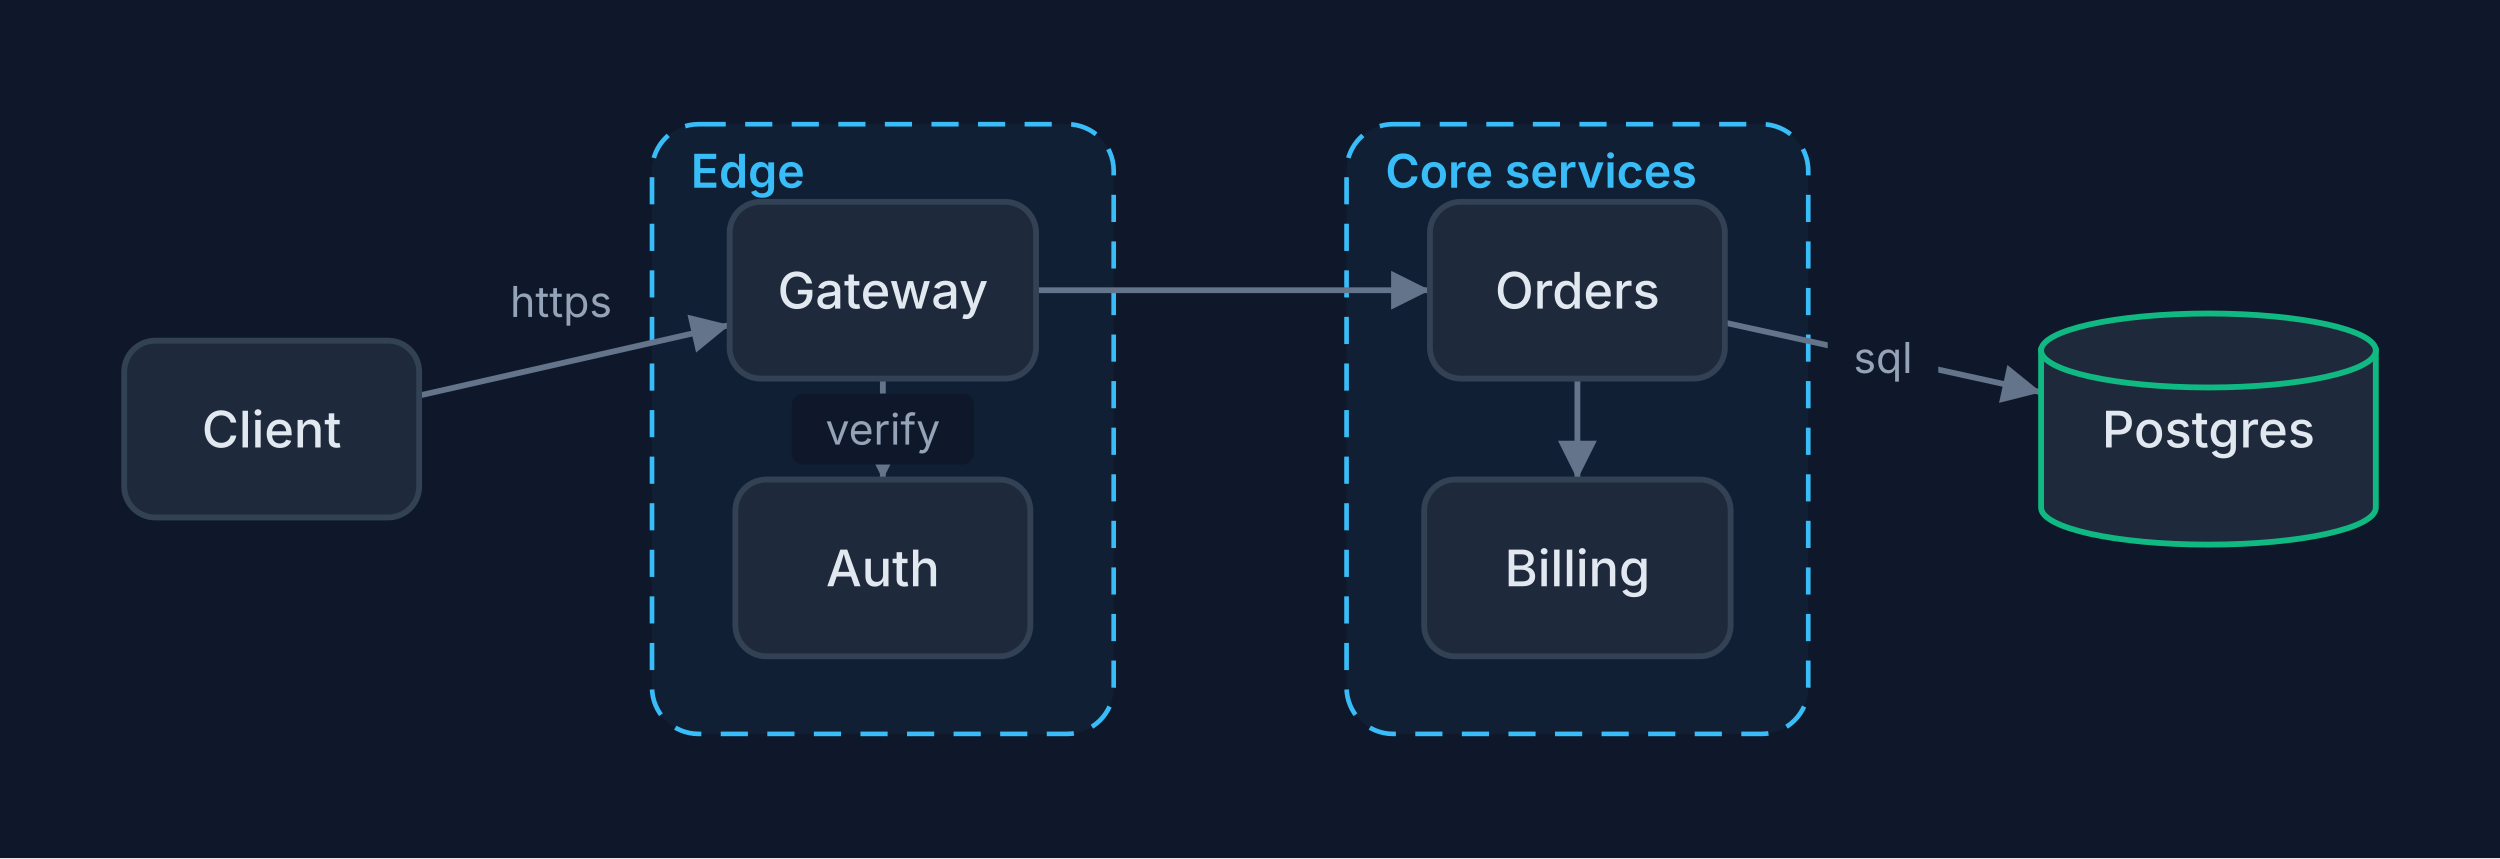
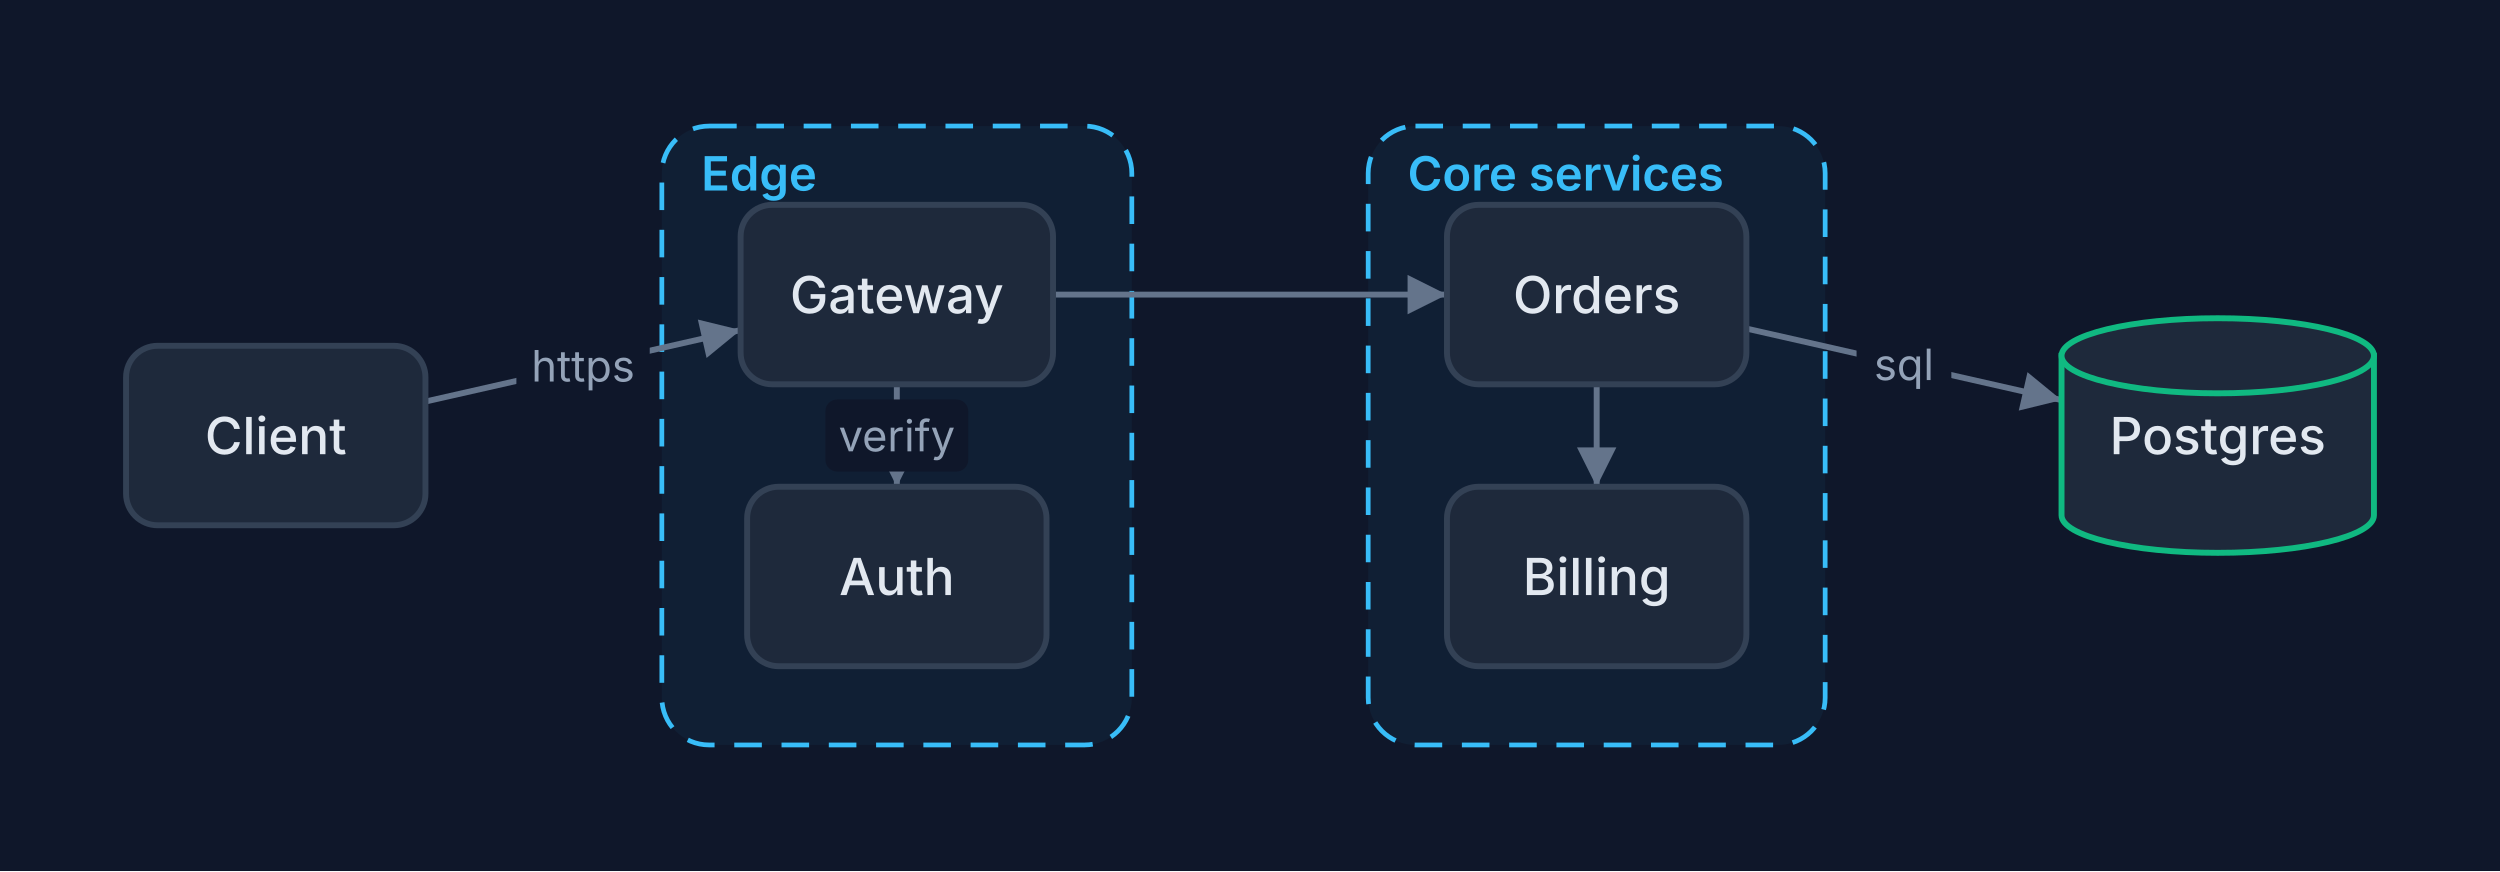
- <svg xmlns="http://www.w3.org/2000/svg" width="644.16" height="221.1" viewBox="0 0 644.16 221.1">
+ <svg xmlns="http://www.w3.org/2000/svg" width="634.6" height="221.1" viewBox="0 0 634.6 221.1">
  <defs>
    <marker id="h-solid-_64748b" markerUnits="userSpaceOnUse" markerWidth="11" markerHeight="11" refX="10" refY="5" orient="auto-start-reverse">
      <path d="M0,0 L10,5 L0,10 z" fill="#64748b" />
    </marker>
  </defs>
-   <rect x="0" y="0" width="644.16" height="221.1" fill="#0f172a" />
+   <rect x="0" y="0" width="634.6" height="221.1" fill="#0f172a" />
  <g transform="translate(32,87.78)">
-     <rect x="136" y="-55.78" width="118.96" height="157.1" rx="12" fill="#38bdf8" fill-opacity="0.05" stroke="#38bdf8" stroke-width="1.2" stroke-dasharray="7 5" />
+     <rect x="136" y="-55.78" width="119.3" height="157.1" rx="12" fill="#38bdf8" fill-opacity="0.05" stroke="#38bdf8" stroke-width="1.2" stroke-dasharray="7 5" />
    <text x="146" y="-43.78" text-anchor="start" dominant-baseline="central" font-family="Inter, ui-sans-serif, system-ui, sans-serif" font-size="12" font-weight="600" fill="#38bdf8">Edge</text>
-     <rect x="314.96" y="-55.78" width="118.96" height="157.1" rx="12" fill="#38bdf8" fill-opacity="0.05" stroke="#38bdf8" stroke-width="1.2" stroke-dasharray="7 5" />
-     <text x="324.96" y="-43.78" text-anchor="start" dominant-baseline="central" font-family="Inter, ui-sans-serif, system-ui, sans-serif" font-size="12" font-weight="600" fill="#38bdf8">Core services</text>
-     <polyline points="76,14.14 156,-4.03" fill="none" stroke="#64748b" stroke-width="1.5" stroke-linejoin="round" stroke-linecap="round" marker-end="url(#h-solid-_64748b)" />
-     <polyline points="195.48,9.77 195.48,35.78" fill="none" stroke="#64748b" stroke-width="1.5" stroke-linejoin="round" stroke-linecap="round" marker-end="url(#h-solid-_64748b)" />
-     <polyline points="234.96,-13 336.44,-13" fill="none" stroke="#64748b" stroke-width="1.5" stroke-linejoin="round" stroke-linecap="round" marker-end="url(#h-solid-_64748b)" />
-     <polyline points="374.44,9.77 374.44,35.78" fill="none" stroke="#64748b" stroke-width="1.5" stroke-linejoin="round" stroke-linecap="round" marker-end="url(#h-solid-_64748b)" />
-     <polyline points="412.44,-4.64 493.92,13.29" fill="none" stroke="#64748b" stroke-width="1.5" stroke-linejoin="round" stroke-linecap="round" marker-end="url(#h-solid-_64748b)" />
-     <rect x="92.15" y="-19.26" width="40.8" height="18.3" rx="3" fill="#0f172a" />
-     <text x="112.55" y="-10.11" text-anchor="middle" dominant-baseline="central" font-family="Inter, ui-sans-serif, system-ui, sans-serif" font-size="11" font-weight="400" fill="#94a3b8">
-       <tspan x="112.55" dy="0">https</tspan>
+     <rect x="315.3" y="-55.78" width="116" height="157.1" rx="12" fill="#38bdf8" fill-opacity="0.05" stroke="#38bdf8" stroke-width="1.2" stroke-dasharray="7 5" />
+     <text x="325.3" y="-43.78" text-anchor="start" dominant-baseline="central" font-family="Inter, ui-sans-serif, system-ui, sans-serif" font-size="12" font-weight="600" fill="#38bdf8">Core services</text>
+     <polyline points="76,14.15 156,-4" fill="none" stroke="#64748b" stroke-width="1.5" stroke-linejoin="round" stroke-linecap="round" marker-end="url(#h-solid-_64748b)" />
+     <polyline points="195.65,9.77 195.65,35.78" fill="none" stroke="#64748b" stroke-width="1.5" stroke-linejoin="round" stroke-linecap="round" marker-end="url(#h-solid-_64748b)" />
+     <polyline points="235.3,-13 335.3,-13" fill="none" stroke="#64748b" stroke-width="1.5" stroke-linejoin="round" stroke-linecap="round" marker-end="url(#h-solid-_64748b)" />
+     <polyline points="373.3,9.77 373.3,35.78" fill="none" stroke="#64748b" stroke-width="1.5" stroke-linejoin="round" stroke-linecap="round" marker-end="url(#h-solid-_64748b)" />
+     <polyline points="411.3,-4.38 491.3,13.78" fill="none" stroke="#64748b" stroke-width="1.5" stroke-linejoin="round" stroke-linecap="round" marker-end="url(#h-solid-_64748b)" />
+     <rect x="99.08" y="-4.08" width="33.85" height="18.3" rx="3" fill="#0f172a" />
+     <text x="116" y="5.07" text-anchor="middle" dominant-baseline="central" font-family="Inter, ui-sans-serif, system-ui, sans-serif" font-size="11" font-weight="400" fill="#94a3b8">
+       <tspan x="116" dy="0">https</tspan>
    </text>
-     <rect x="172" y="13.62" width="46.96" height="18.3" rx="3" fill="#0f172a" />
-     <text x="195.48" y="22.78" text-anchor="middle" dominant-baseline="central" font-family="Inter, ui-sans-serif, system-ui, sans-serif" font-size="11" font-weight="400" fill="#94a3b8">
-       <tspan x="195.48" dy="0">verify</tspan>
+     <rect x="177.51" y="13.62" width="36.28" height="18.3" rx="3" fill="#0f172a" />
+     <text x="195.65" y="22.78" text-anchor="middle" dominant-baseline="central" font-family="Inter, ui-sans-serif, system-ui, sans-serif" font-size="11" font-weight="400" fill="#94a3b8">
+       <tspan x="195.65" dy="0">verify</tspan>
    </text>
-     <rect x="438.94" y="-4.83" width="28.48" height="18.3" rx="3" fill="#0f172a" />
-     <text x="453.18" y="4.32" text-anchor="middle" dominant-baseline="central" font-family="Inter, ui-sans-serif, system-ui, sans-serif" font-size="11" font-weight="400" fill="#94a3b8">
-       <tspan x="453.18" dy="0">sql</tspan>
+     <rect x="439.27" y="-4.45" width="24.06" height="18.3" rx="3" fill="#0f172a" />
+     <text x="451.3" y="4.7" text-anchor="middle" dominant-baseline="central" font-family="Inter, ui-sans-serif, system-ui, sans-serif" font-size="11" font-weight="400" fill="#94a3b8">
+       <tspan x="451.3" dy="0">sql</tspan>
    </text>
    <rect x="0" y="0" width="76" height="45.55" rx="8" fill="#1e293b" stroke="#334155" stroke-width="1.5" />
    <text x="38" y="22.78" text-anchor="middle" dominant-baseline="central" font-family="Inter, ui-sans-serif, system-ui, sans-serif" font-size="13" font-weight="500" fill="#e2e8f0">
      <tspan x="38" dy="0">Client</tspan>
    </text>
-     <rect x="156" y="-35.78" width="78.96" height="45.55" rx="8" fill="#1e293b" stroke="#334155" stroke-width="1.5" />
-     <text x="195.48" y="-13" text-anchor="middle" dominant-baseline="central" font-family="Inter, ui-sans-serif, system-ui, sans-serif" font-size="13" font-weight="500" fill="#e2e8f0">
-       <tspan x="195.48" dy="0">Gateway</tspan>
+     <rect x="156" y="-35.78" width="79.3" height="45.55" rx="8" fill="#1e293b" stroke="#334155" stroke-width="1.5" />
+     <text x="195.65" y="-13" text-anchor="middle" dominant-baseline="central" font-family="Inter, ui-sans-serif, system-ui, sans-serif" font-size="13" font-weight="500" fill="#e2e8f0">
+       <tspan x="195.65" dy="0">Gateway</tspan>
    </text>
-     <rect x="157.48" y="35.78" width="76" height="45.55" rx="8" fill="#1e293b" stroke="#334155" stroke-width="1.5" />
-     <text x="195.48" y="58.55" text-anchor="middle" dominant-baseline="central" font-family="Inter, ui-sans-serif, system-ui, sans-serif" font-size="13" font-weight="500" fill="#e2e8f0">
-       <tspan x="195.48" dy="0">Auth</tspan>
+     <rect x="157.65" y="35.78" width="76" height="45.55" rx="8" fill="#1e293b" stroke="#334155" stroke-width="1.5" />
+     <text x="195.65" y="58.55" text-anchor="middle" dominant-baseline="central" font-family="Inter, ui-sans-serif, system-ui, sans-serif" font-size="13" font-weight="500" fill="#e2e8f0">
+       <tspan x="195.65" dy="0">Auth</tspan>
    </text>
-     <rect x="336.44" y="-35.78" width="76" height="45.55" rx="8" fill="#1e293b" stroke="#334155" stroke-width="1.5" />
-     <text x="374.44" y="-13" text-anchor="middle" dominant-baseline="central" font-family="Inter, ui-sans-serif, system-ui, sans-serif" font-size="13" font-weight="500" fill="#e2e8f0">
-       <tspan x="374.44" dy="0">Orders</tspan>
+     <rect x="335.3" y="-35.78" width="76" height="45.55" rx="8" fill="#1e293b" stroke="#334155" stroke-width="1.5" />
+     <text x="373.3" y="-13" text-anchor="middle" dominant-baseline="central" font-family="Inter, ui-sans-serif, system-ui, sans-serif" font-size="13" font-weight="500" fill="#e2e8f0">
+       <tspan x="373.3" dy="0">Orders</tspan>
    </text>
-     <rect x="334.96" y="35.78" width="78.96" height="45.55" rx="8" fill="#1e293b" stroke="#334155" stroke-width="1.5" />
-     <text x="374.44" y="58.55" text-anchor="middle" dominant-baseline="central" font-family="Inter, ui-sans-serif, system-ui, sans-serif" font-size="13" font-weight="500" fill="#e2e8f0">
-       <tspan x="374.44" dy="0">Billing</tspan>
+     <rect x="335.3" y="35.78" width="76" height="45.55" rx="8" fill="#1e293b" stroke="#334155" stroke-width="1.5" />
+     <text x="373.3" y="58.55" text-anchor="middle" dominant-baseline="central" font-family="Inter, ui-sans-serif, system-ui, sans-serif" font-size="13" font-weight="500" fill="#e2e8f0">
+       <tspan x="373.3" dy="0">Billing</tspan>
    </text>
-     <path d="M 493.92 2.53 L 493.92 43.02 A 43.12 9.53 0 0 0 580.16 43.02 L 580.16 2.53 Z" fill="#1e293b" stroke="#10b981" stroke-width="1.5" />
-     <ellipse cx="537.04" cy="2.53" rx="43.12" ry="9.53" fill="#1e293b" stroke="#10b981" stroke-width="1.5" />
-     <text x="537.04" y="22.78" text-anchor="middle" dominant-baseline="central" font-family="Inter, ui-sans-serif, system-ui, sans-serif" font-size="13" font-weight="500" fill="#e2e8f0">
-       <tspan x="537.04" dy="0">Postgres</tspan>
+     <path d="M 491.3 2.53 L 491.3 43.02 A 39.65 9.53 0 0 0 570.6 43.02 L 570.6 2.53 Z" fill="#1e293b" stroke="#10b981" stroke-width="1.5" />
+     <ellipse cx="530.95" cy="2.53" rx="39.65" ry="9.53" fill="#1e293b" stroke="#10b981" stroke-width="1.5" />
+     <text x="530.95" y="22.78" text-anchor="middle" dominant-baseline="central" font-family="Inter, ui-sans-serif, system-ui, sans-serif" font-size="13" font-weight="500" fill="#e2e8f0">
+       <tspan x="530.95" dy="0">Postgres</tspan>
    </text>
  </g>
</svg>
